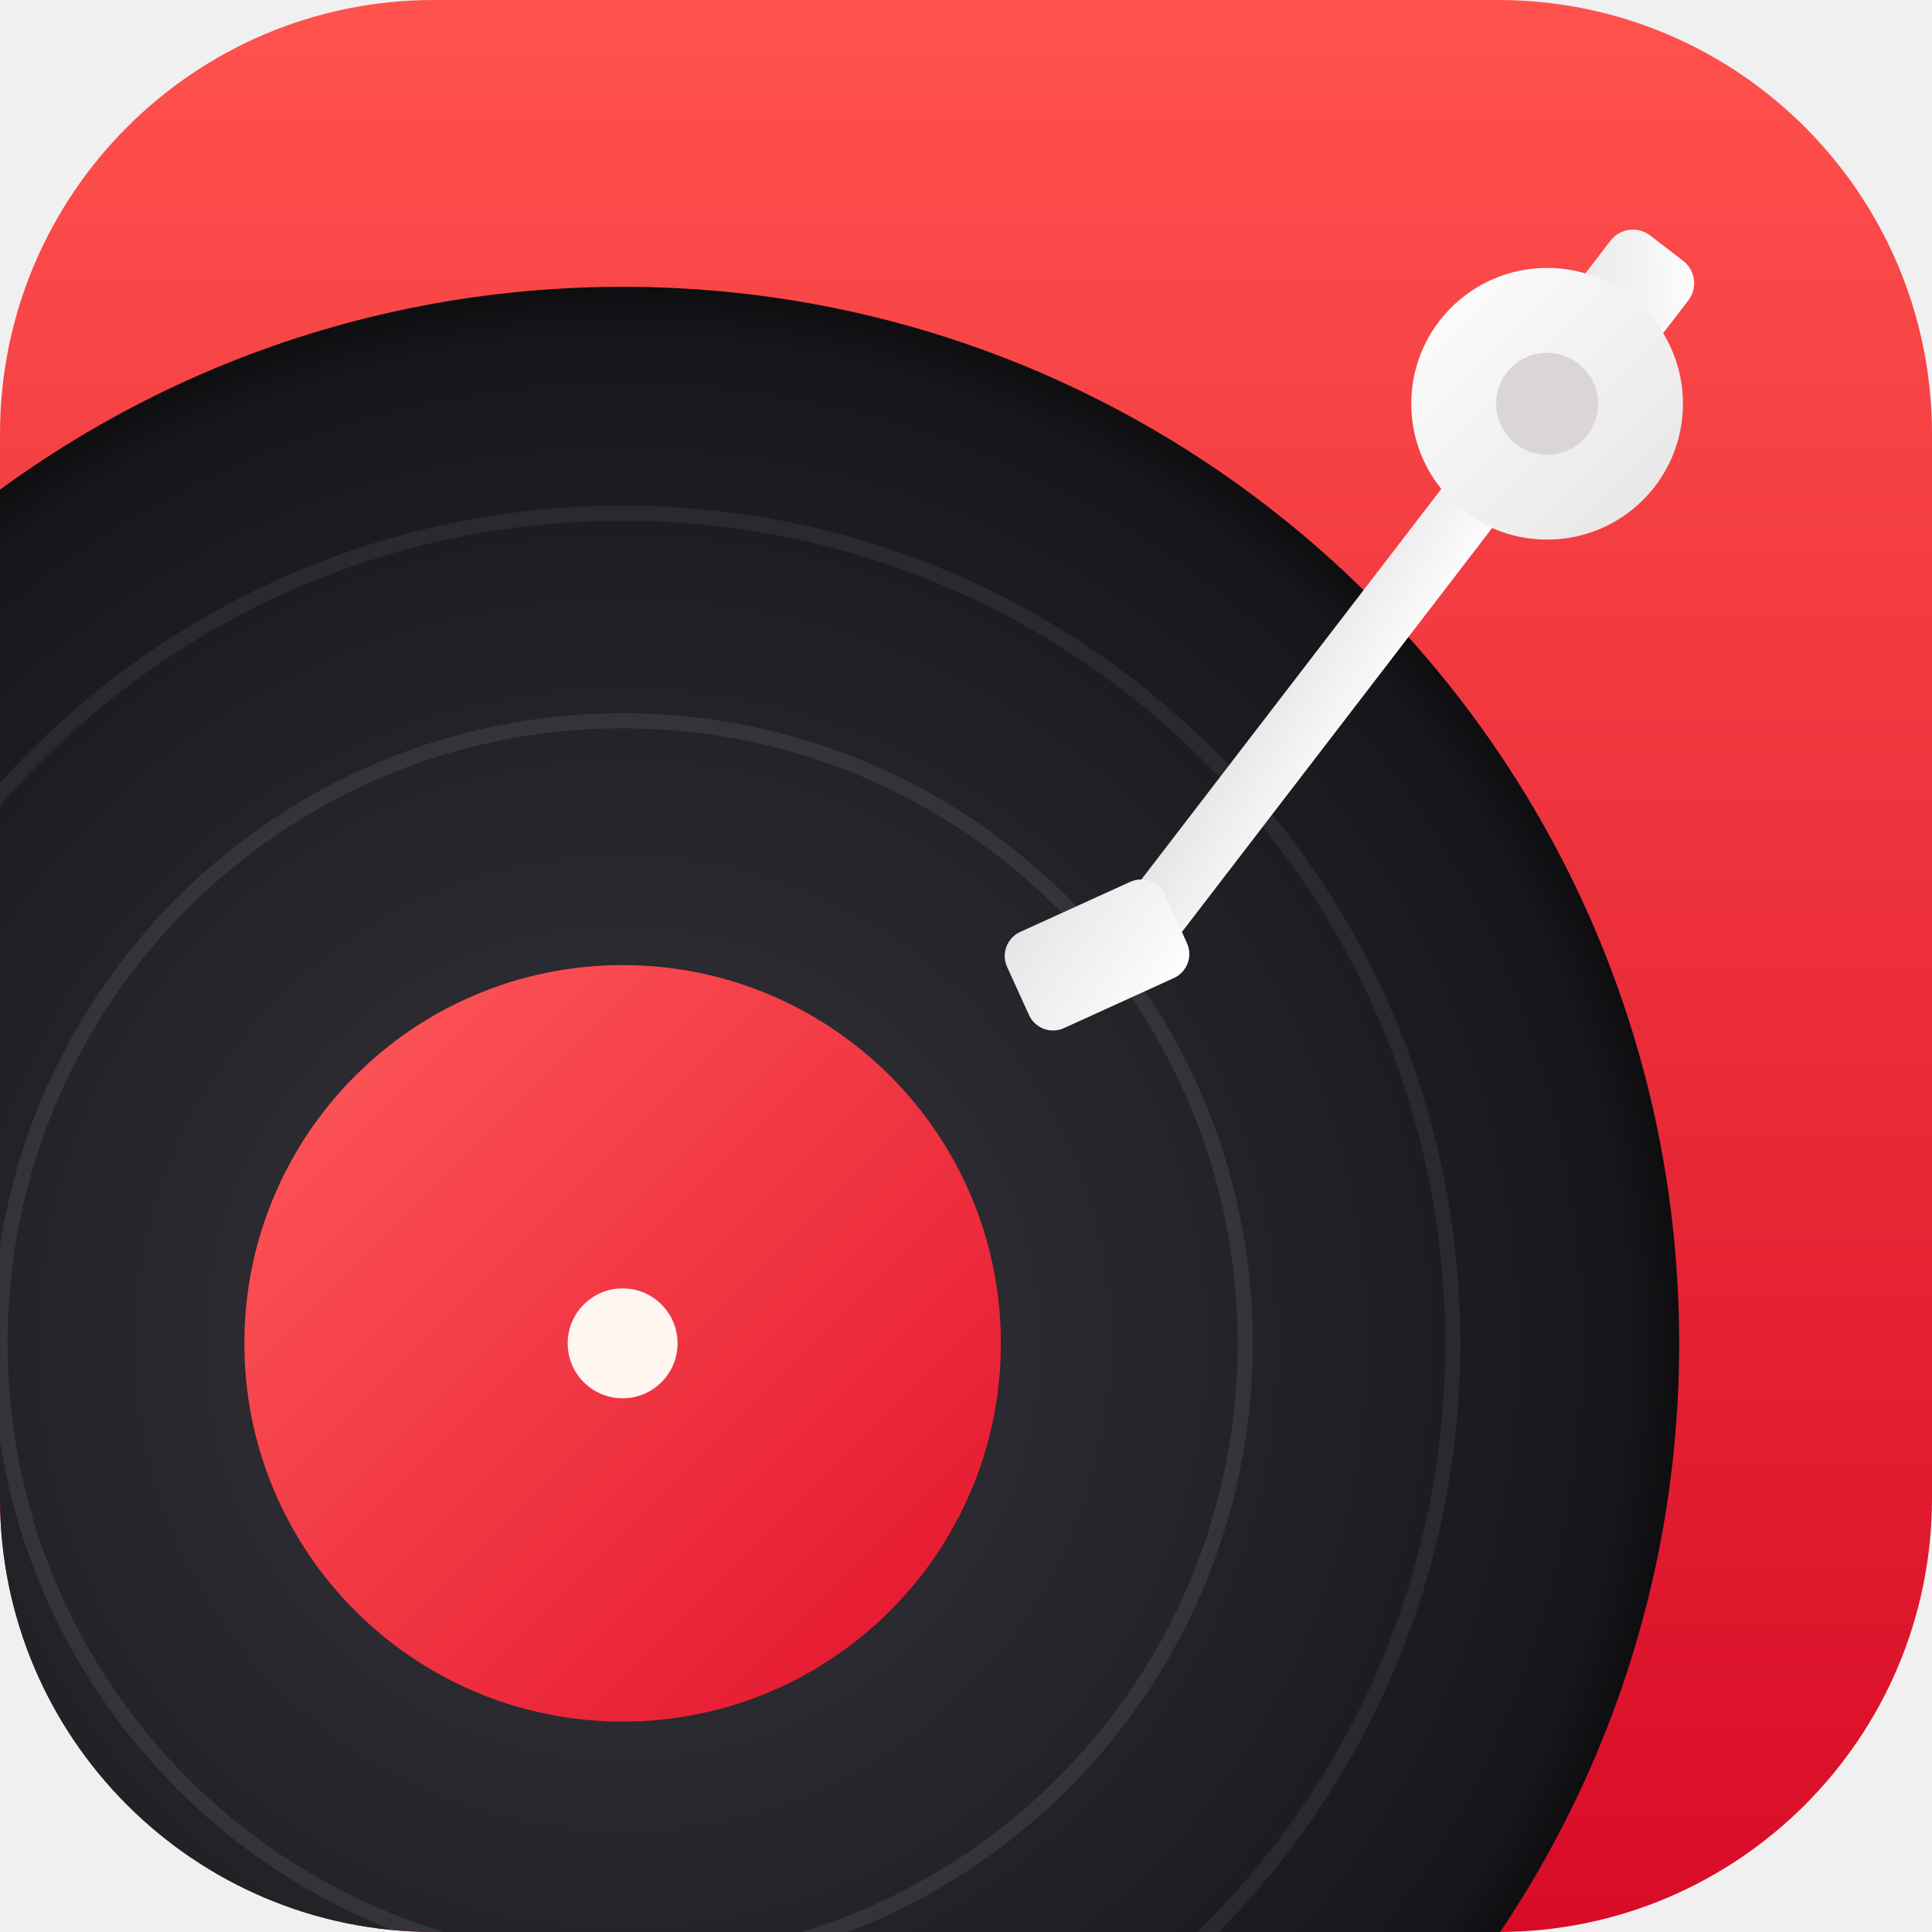
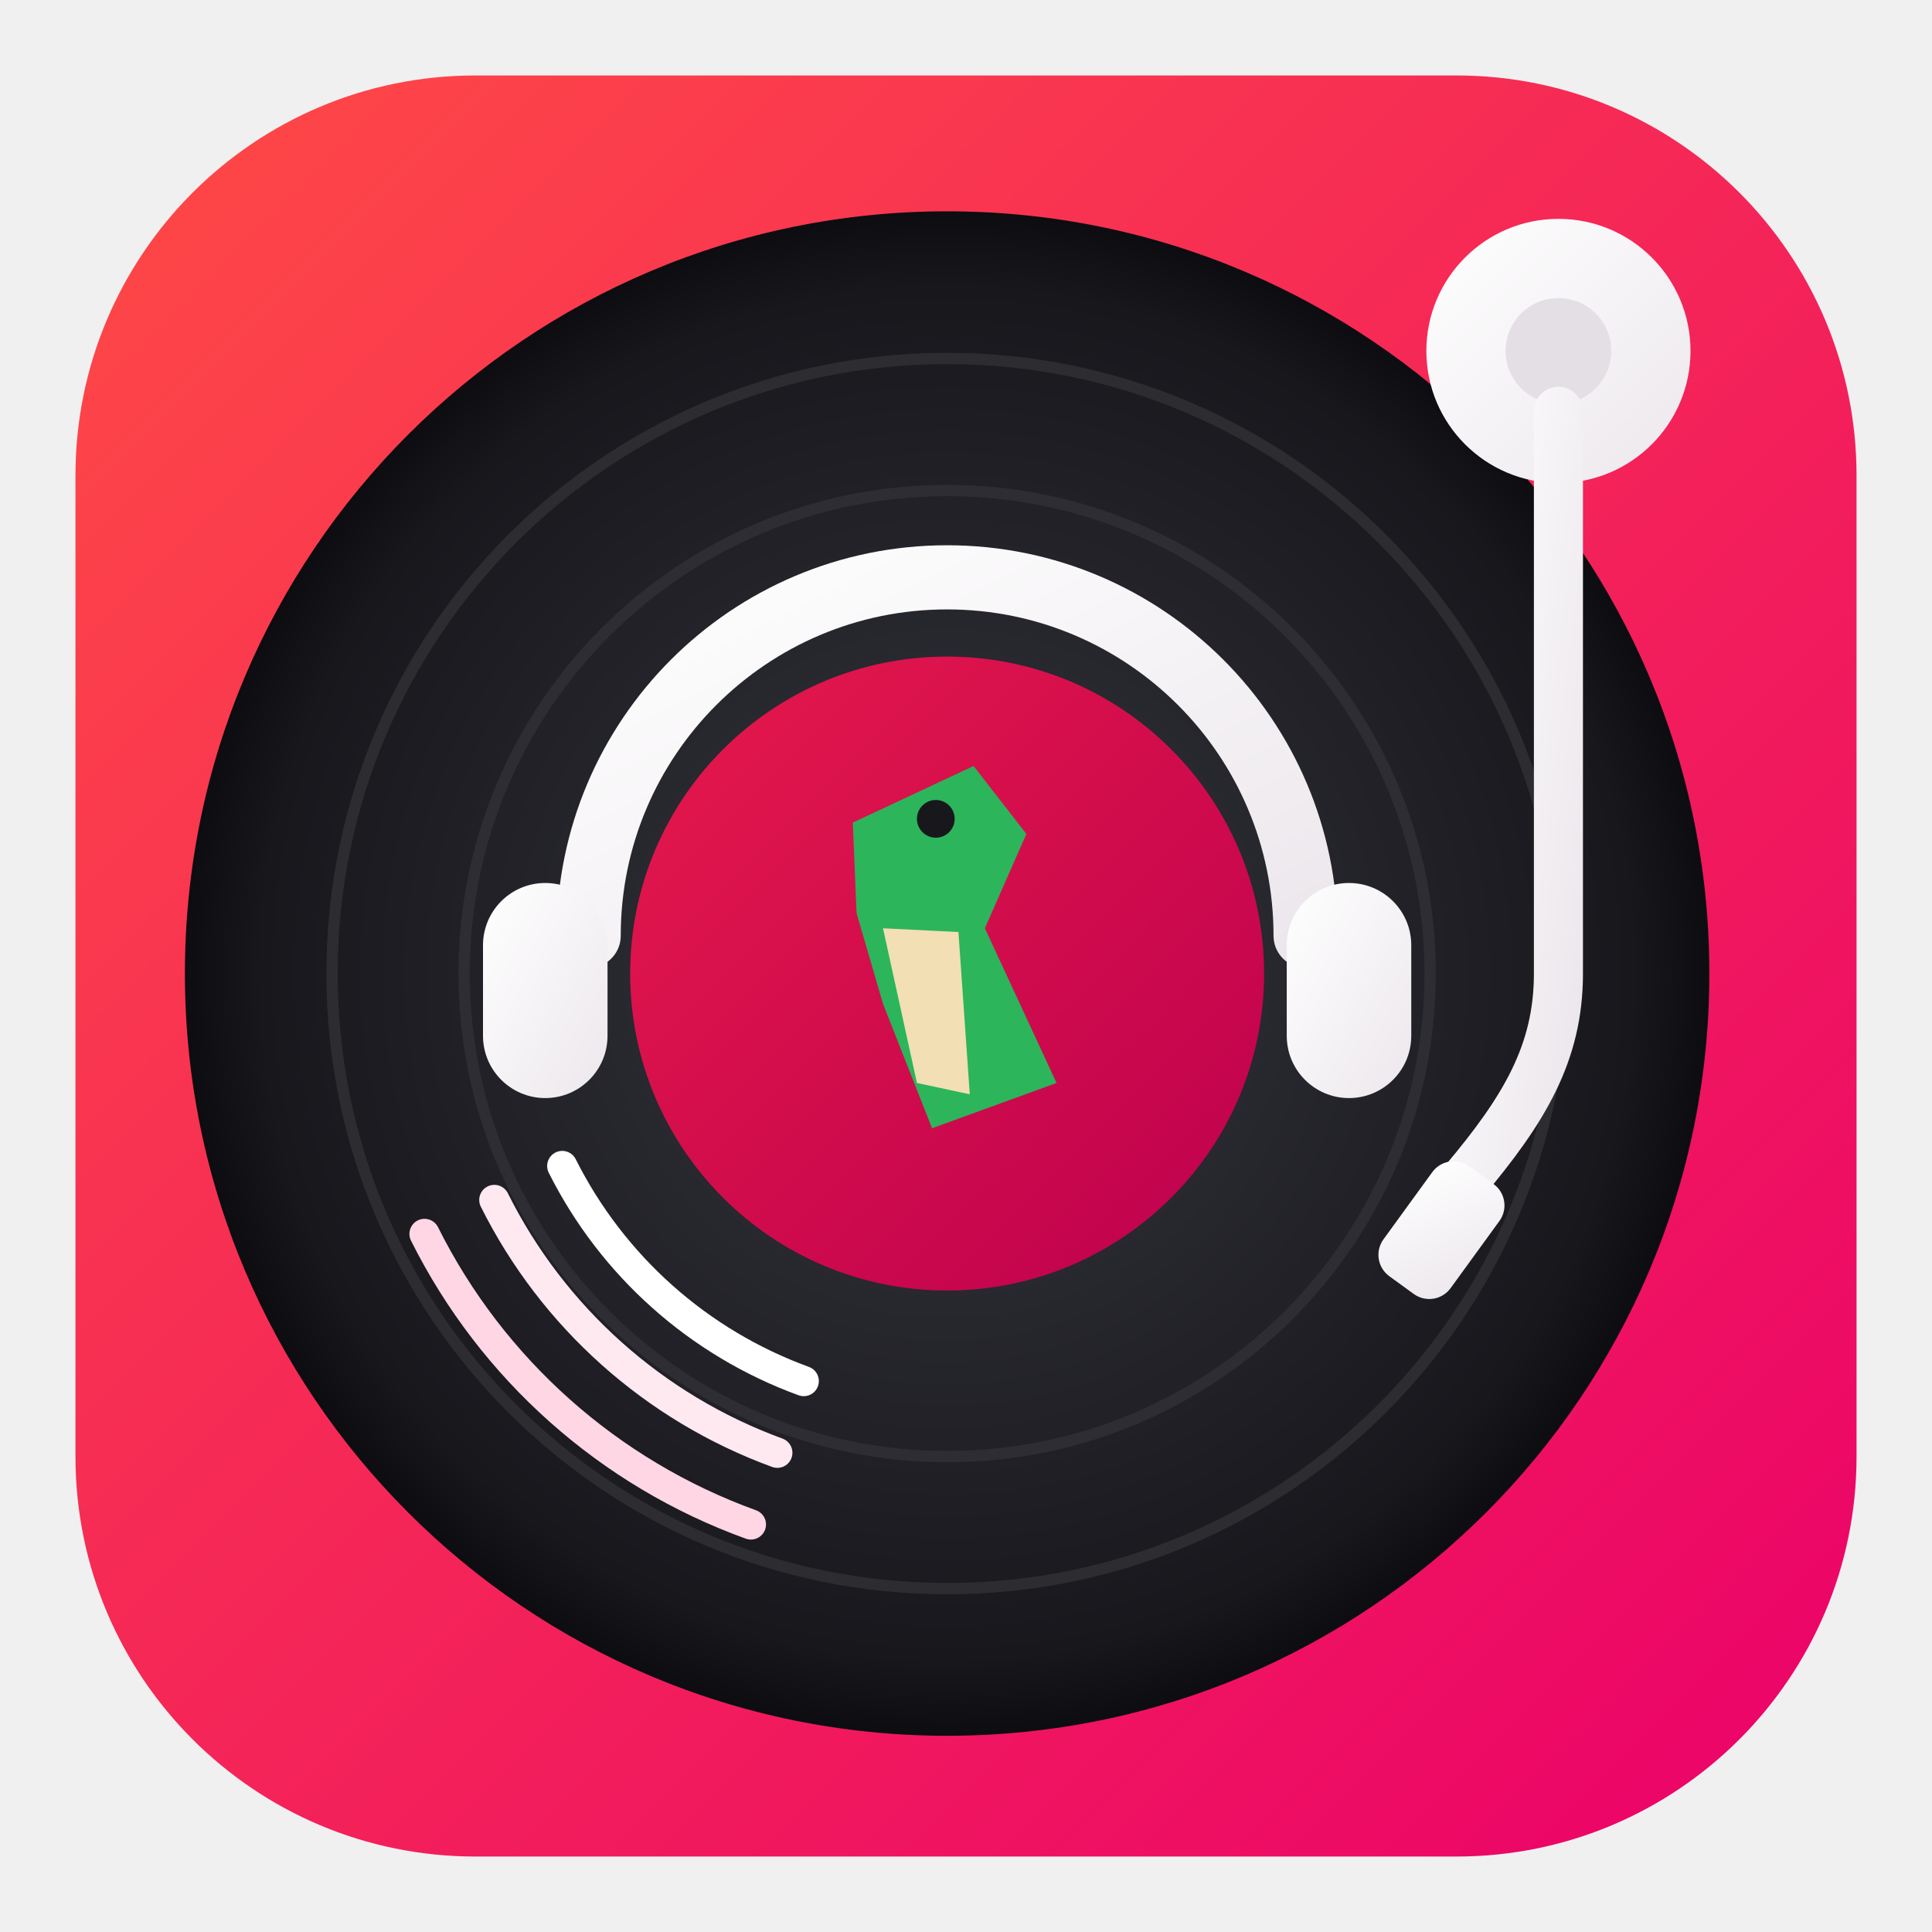
<svg xmlns="http://www.w3.org/2000/svg" viewBox="0 0 1024 1024">
  <defs>
-     <linearGradient id="c" x1="0" x2="0" y1="0" y2="1">
-       <stop offset="0" stop-color="#FF524D" />
-       <stop offset="1" stop-color="#D80B27" />
+     <linearGradient id="bg" x1="0" y1="0" x2="1" y2="1">
+       <stop offset="0" stop-color="#FF4B45" />
+       <stop offset="1" stop-color="#EA006A" />
    </linearGradient>
-     <radialGradient id="d" cx="330" cy="712" r="560" gradientUnits="userSpaceOnUse">
-       <stop offset=".35" stop-color="#2A2A30" />
-       <stop offset=".95" stop-color="#17171B" />
-       <stop offset="1" stop-color="#0E0E11" />
+     <radialGradient id="vinyl" cx="502" cy="516" r="404" gradientUnits="userSpaceOnUse">
+       <stop offset=".38" stop-color="#292930" />
+       <stop offset=".9" stop-color="#17171C" />
+       <stop offset="1" stop-color="#0D0D11" />
    </radialGradient>
-     <linearGradient id="m" x1="0" x2="1" y1="0" y2="1">
-       <stop offset="0" stop-color="#FF5B5B" />
-       <stop offset="1" stop-color="#E3122C" />
+     <linearGradient id="label" x1="0" y1="0" x2="1" y2="1">
+       <stop offset="0" stop-color="#E6194B" />
+       <stop offset="1" stop-color="#BD004E" />
    </linearGradient>
-     <linearGradient id="a" x1="0" x2="1" y1="0" y2="1">
-       <stop offset="0" stop-color="#FFF" />
-       <stop offset="1" stop-color="#E6E3E5" />
+     <linearGradient id="w" x1="0" y1="0" x2="1" y2="1">
+       <stop offset="0" stop-color="#FFFFFF" />
+       <stop offset="1" stop-color="#ECE7EC" />
    </linearGradient>
-     <clipPath id="s">
-       <rect width="1024" height="1024" rx="230" />
+     <clipPath id="sq">
+       <rect x="40" y="40" width="944" height="944" rx="212" />
    </clipPath>
  </defs>
-   <g clip-path="url(#s)">
-     <rect width="1024" height="1024" fill="url(#c)" />
-     <circle cx="330" cy="712" r="560" fill="url(#d)" />
-     <circle cx="330" cy="712" r="330" fill="none" stroke="#fff" stroke-opacity=".08" stroke-width="8" />
-     <circle cx="330" cy="712" r="440" fill="none" stroke="#fff" stroke-opacity=".06" stroke-width="8" />
-     <circle cx="330" cy="712" r="200.48" fill="url(#m)" />
-     <circle cx="330" cy="712" r="29.12" fill="#FFF6F2" />
+   <g clip-path="url(#sq)">
+     <rect x="40" y="40" width="944" height="944" fill="url(#bg)" />
+     <circle cx="502" cy="516" r="404" fill="url(#vinyl)" />
+     <circle cx="502" cy="516" r="326" fill="none" stroke="#fff" stroke-opacity=".08" stroke-width="6" />
+     <circle cx="502" cy="516" r="256" fill="none" stroke="#fff" stroke-opacity=".06" stroke-width="6" />
+     <circle cx="502" cy="516" r="168" fill="url(#label)" />
+     <path d="M225 654 A312 312 0 0 0 398 808" fill="none" stroke="#FFD6E4" stroke-width="16" stroke-linecap="round" />
+     <path d="M262 636 A272 272 0 0 0 412 770" fill="none" stroke="#FFE9F1" stroke-width="16" stroke-linecap="round" />
+     <path d="M298 618 A232 232 0 0 0 426 732" fill="none" stroke="#FFFFFF" stroke-width="16" stroke-linecap="round" />
+     <path d="M312 496 A190 190 0 0 1 692 496" fill="none" stroke="url(#w)" stroke-width="34" stroke-linecap="round" />
+     <rect x="256" y="468" width="66" height="114" rx="33" fill="url(#w)" />
+     <rect x="682" y="468" width="66" height="114" rx="33" fill="url(#w)" />
+     <polygon points="452,436 516,406 544,442 522,492 560,574 494,598 468,532 454,484" fill="#2CB55B" />
+     <polygon points="468,492 508,494 514,580 486,574" fill="#F2DFB4" />
+     <circle cx="496" cy="434" r="10" fill="#18181C" />
  </g>
-   <g transform="rotate(127.52 820 214)">
-     <rect width="64" height="52" x="716" y="188" fill="url(#a)" rx="15" />
-     <rect width="355.83" height="34" x="820" y="197" fill="url(#a)" rx="17" />
-     <rect width="92" height="56" x="1153.83" y="186" fill="url(#a)" rx="14" transform="rotate(28 1175.83 214)" />
-   </g>
-   <circle cx="820" cy="214" r="72" fill="url(#a)" />
-   <circle cx="820" cy="214" r="27" fill="#D9D5D8" />
+   <circle cx="826" cy="186" r="70" fill="url(#w)" />
+   <circle cx="826" cy="186" r="28" fill="#E3DFE5" />
+   <path d="M826 218 L826 516 C826 558 808 588 776 626" fill="none" stroke="url(#w)" stroke-width="26" stroke-linecap="round" />
+   <rect x="742" y="616" width="44" height="72" rx="14" transform="rotate(36 764 652)" fill="url(#w)" />
</svg>
